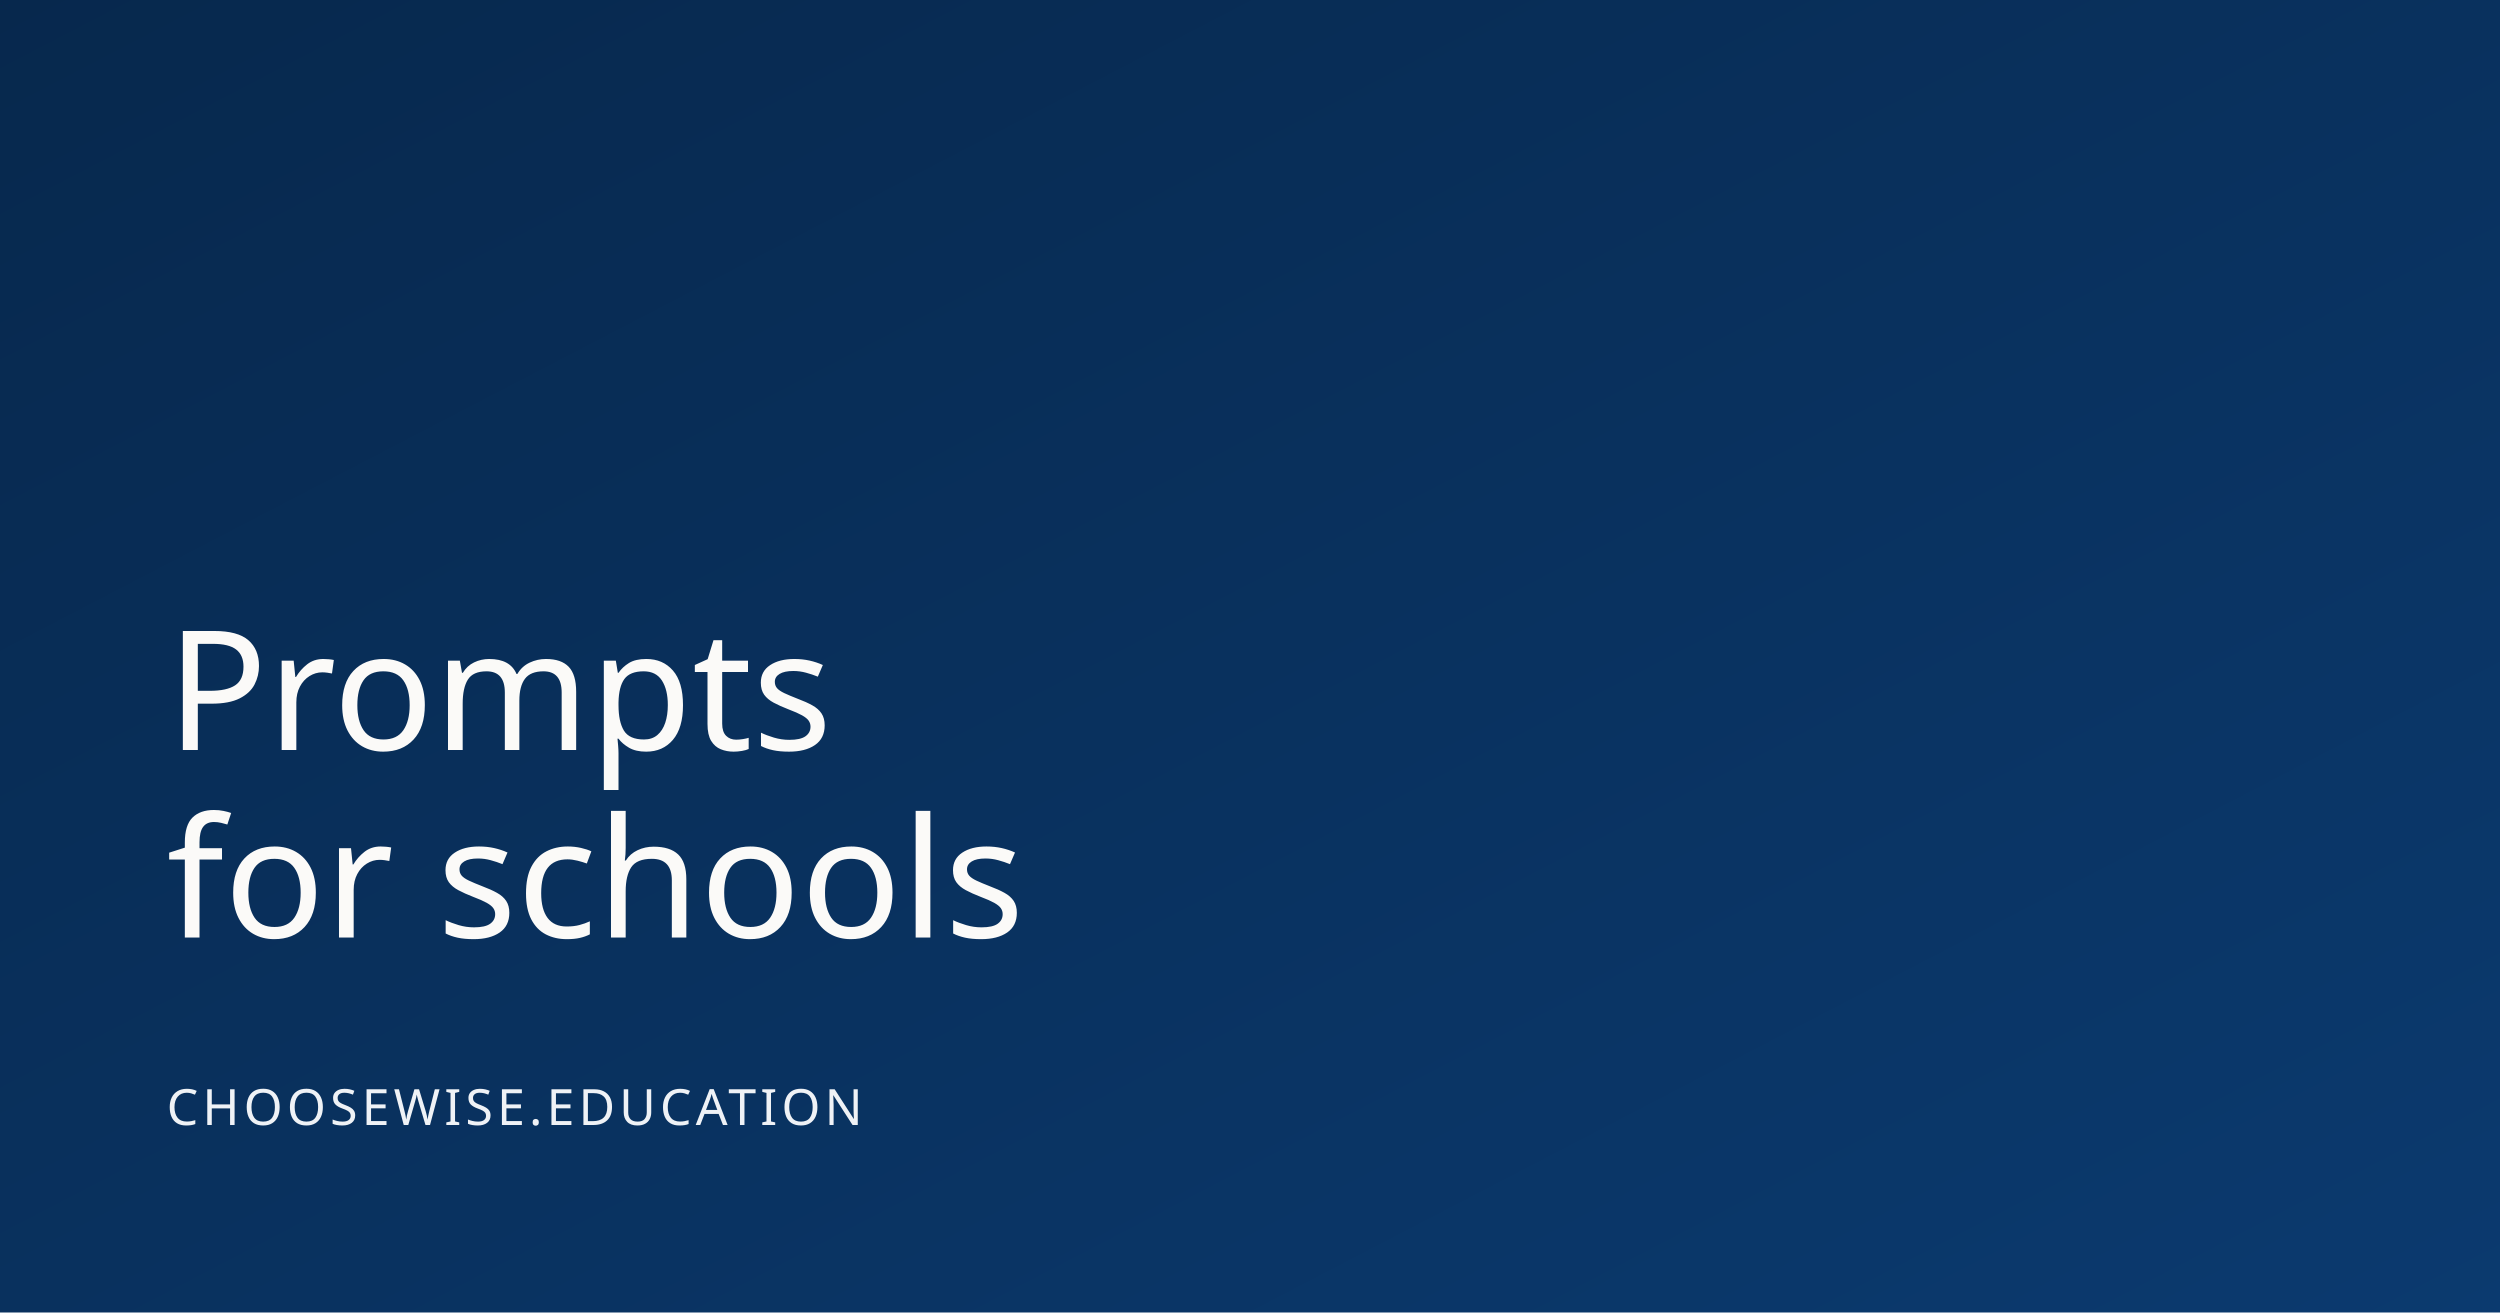
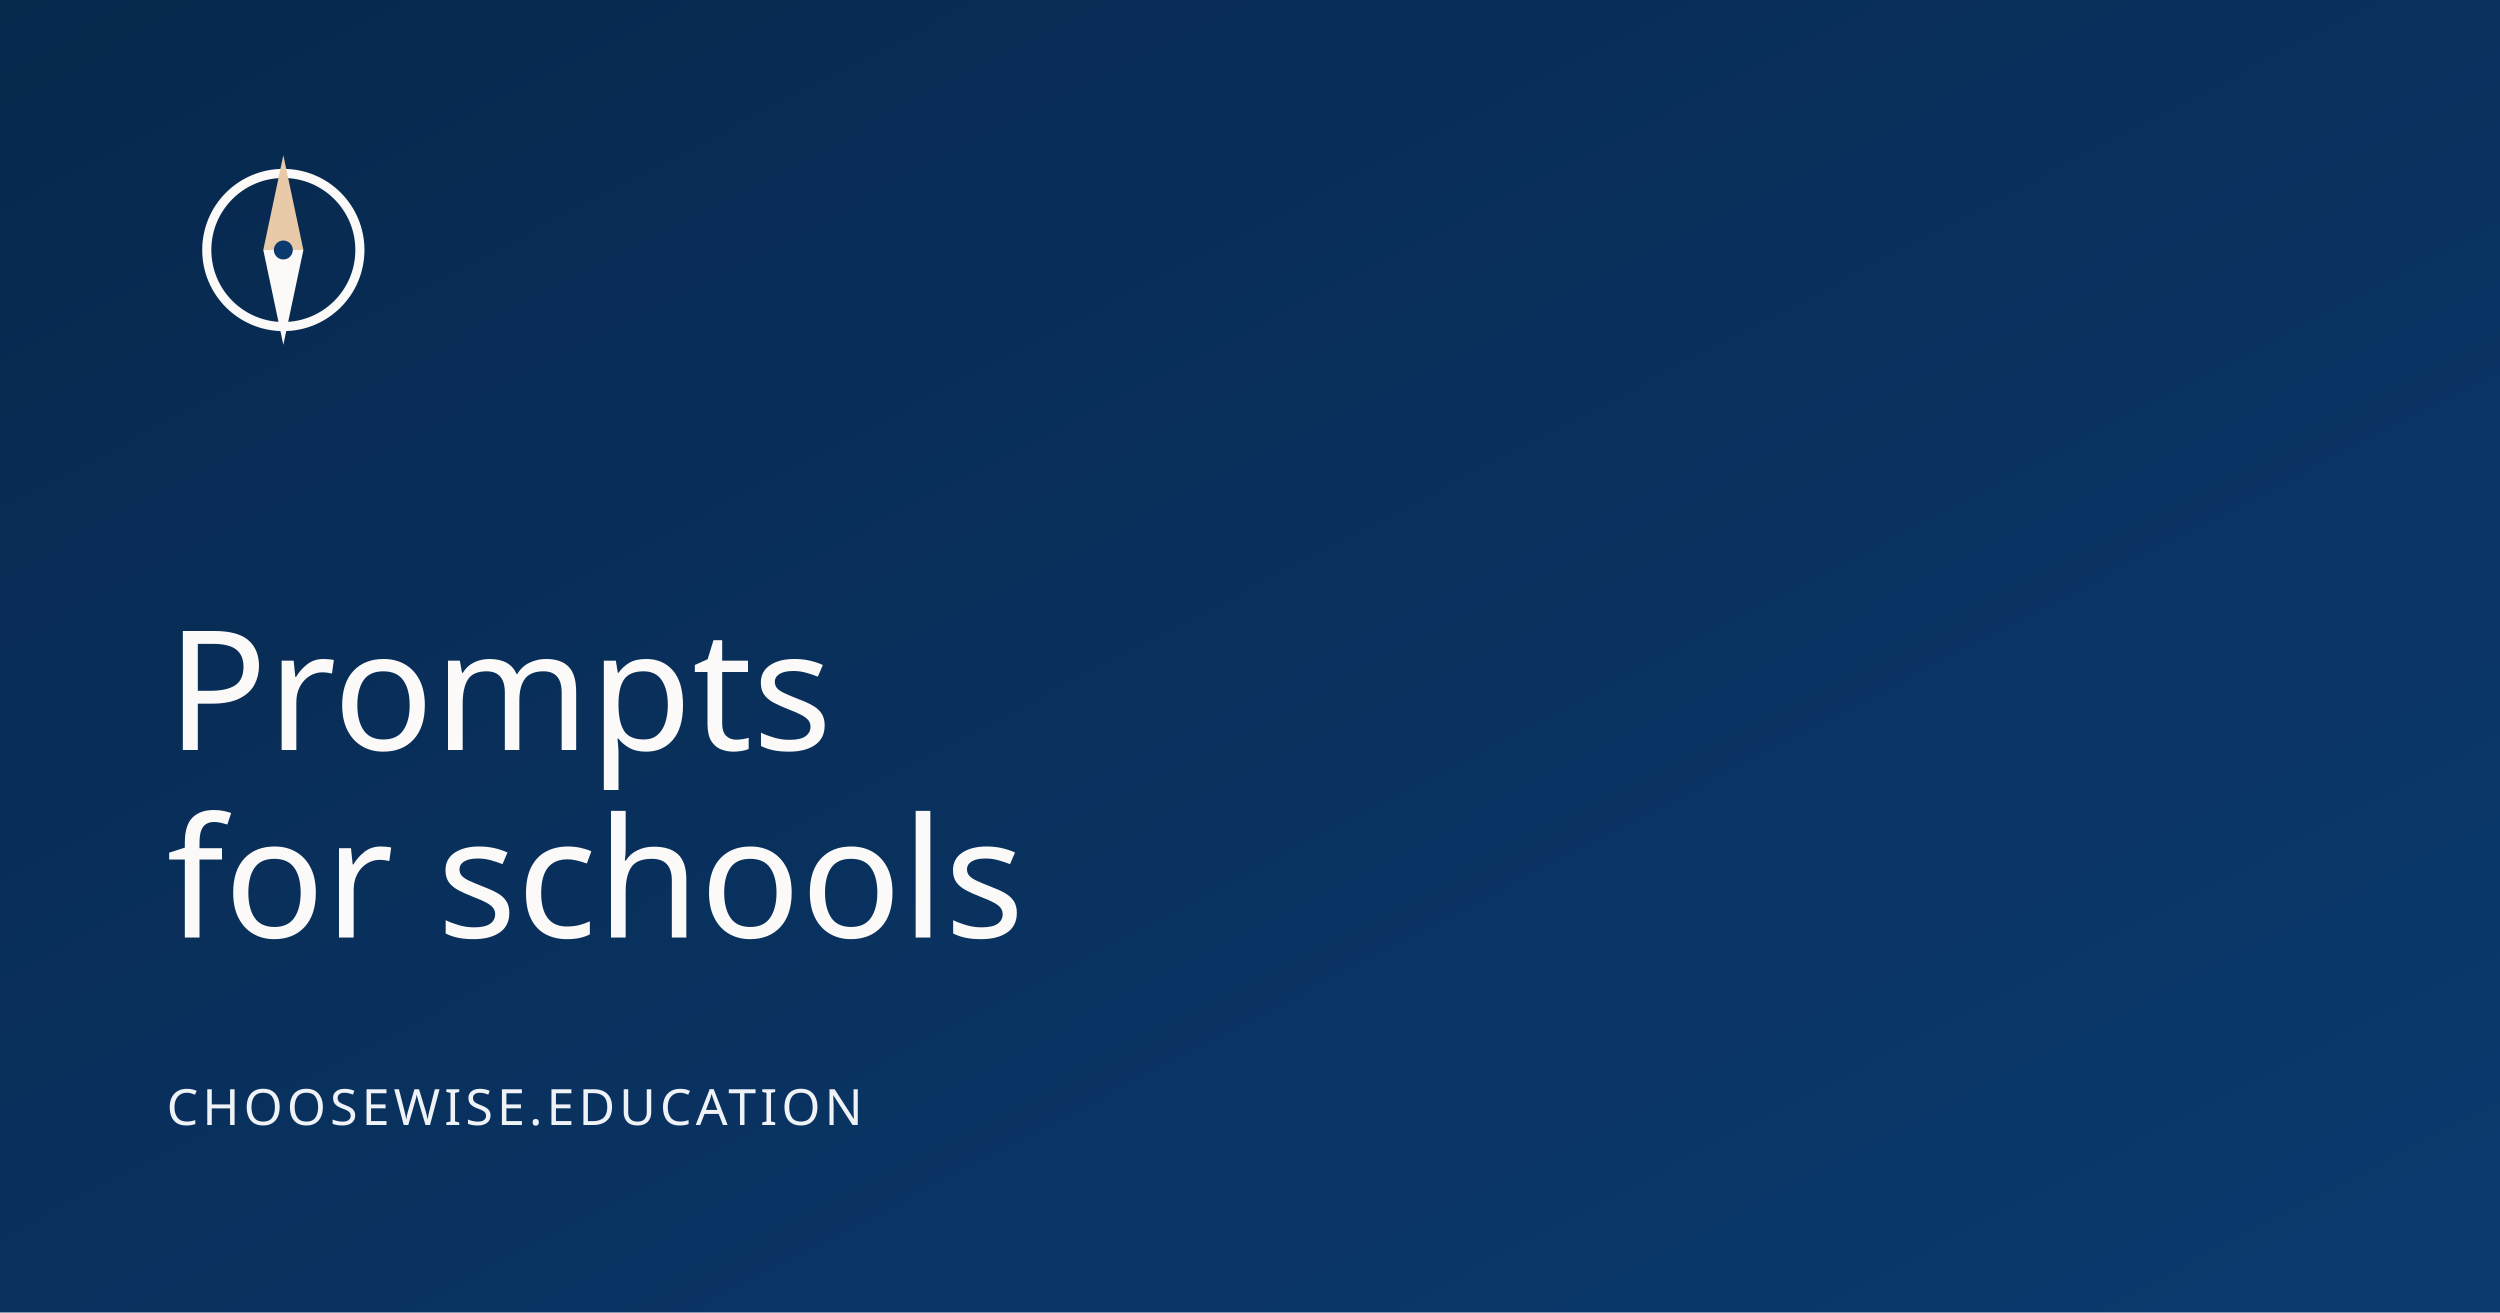
<svg xmlns="http://www.w3.org/2000/svg" viewBox="0 0 1200 630" width="1200" height="630">
  <defs>
    <style>
      @font-face {
        font-family: 'Hanken Grotesk';
        src: url('../../../fonts/hanken-grotesk/HankenGrotesk-VariableFont.woff2') format('woff2');
        font-weight: 300 600;
        font-style: normal;
      }
    </style>
    <linearGradient id="bg" x1="0" y1="0" x2="1" y2="1">
      <stop offset="0%" stop-color="#07284D" />
      <stop offset="100%" stop-color="#0B3A6F" />
    </linearGradient>
  </defs>
  <rect width="1200" height="630" fill="url(#bg)" />
+   <svg x="80" y="64" width="112" height="112" viewBox="0 0 64 64">
+     <circle cx="32" cy="32" r="21" fill="none" stroke="#FBFAF8" stroke-width="2.5" />
+     <path d="M32 58 L37.5 32 L26.5 32 Z" fill="#FBFAF8" />
+     <path d="M32 6 L37.5 32 L26.5 32 Z" fill="#E8C9A8" />
+     <circle cx="32" cy="32" r="2.6" fill="#0B3A6F" />
+   </svg>
  <text x="80" y="360" font-family="Hanken Grotesk, sans-serif" font-size="80" font-weight="300" fill="#FBFAF8">Prompts</text>
  <text x="80" y="450" font-family="Hanken Grotesk, sans-serif" font-size="80" font-weight="300" fill="#FBFAF8">for schools</text>
  <text x="80" y="540" font-family="Hanken Grotesk, sans-serif" font-size="24" font-weight="500" fill="#EFF2F6" letter-spacing="2">CHOOSEWISE.EDUCATION</text>
</svg>
